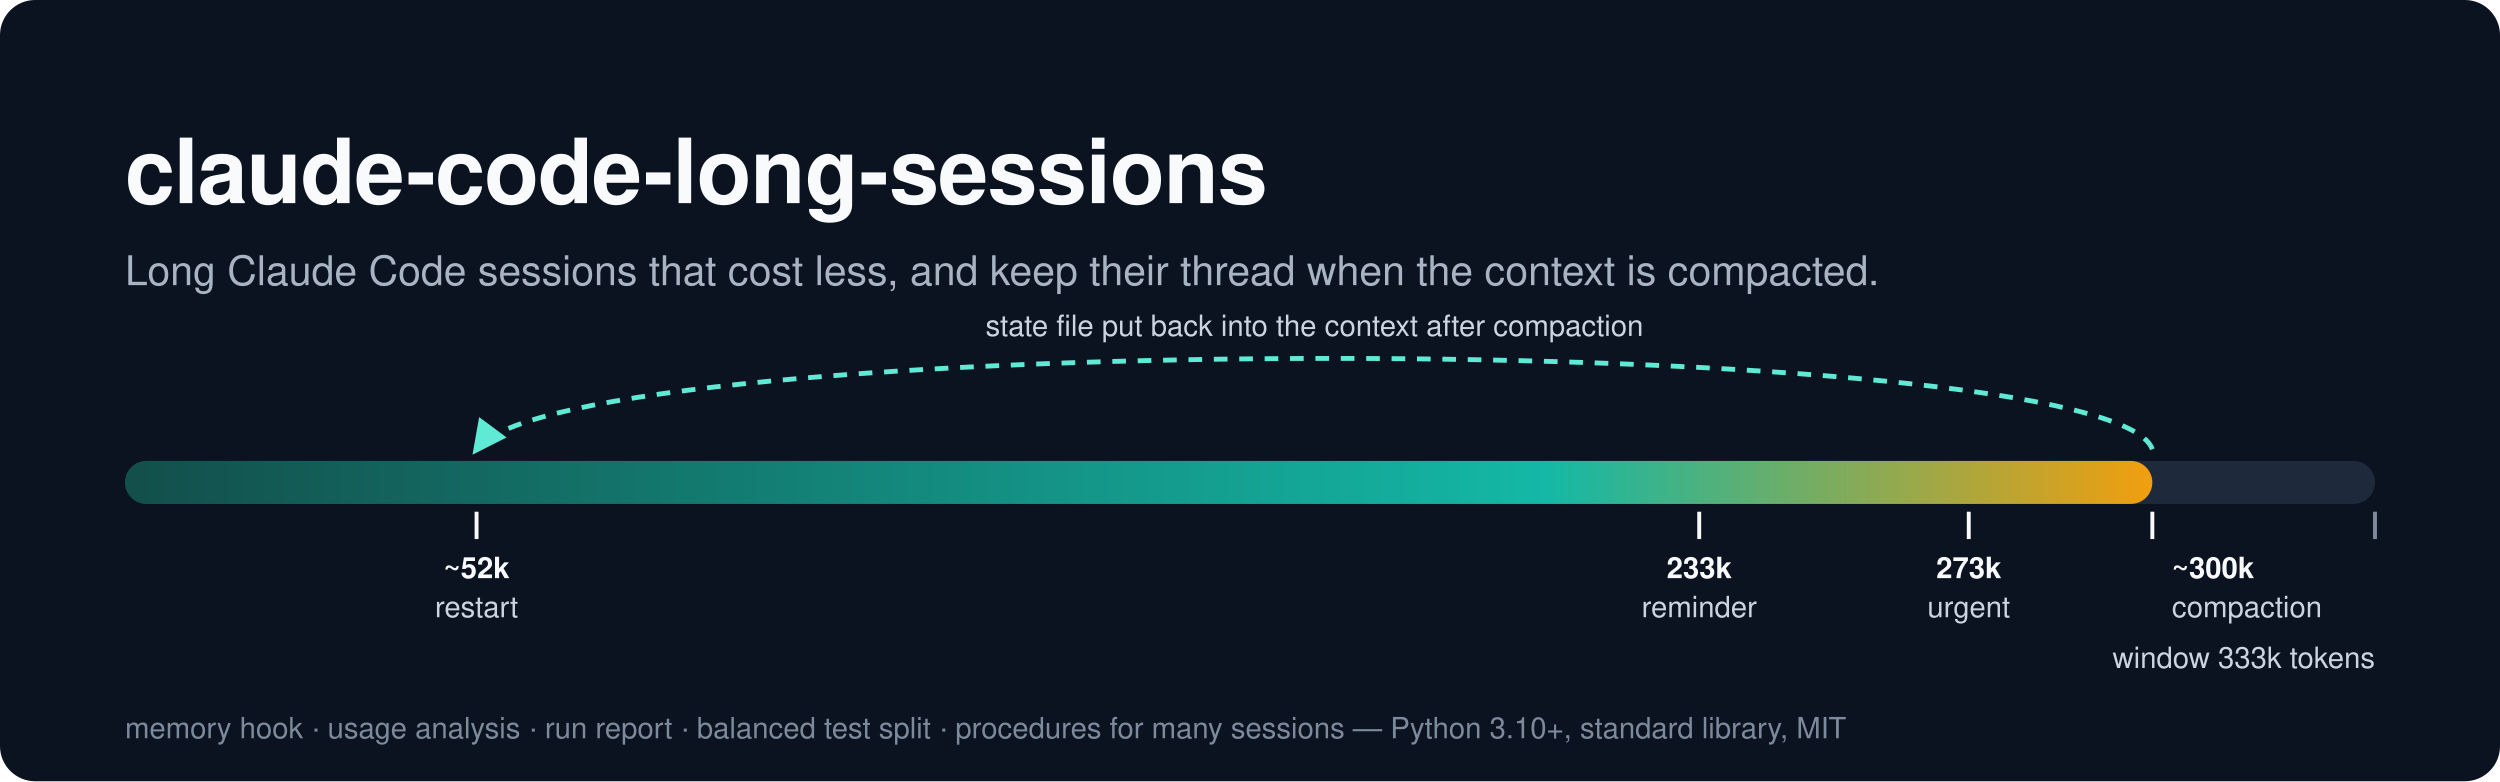
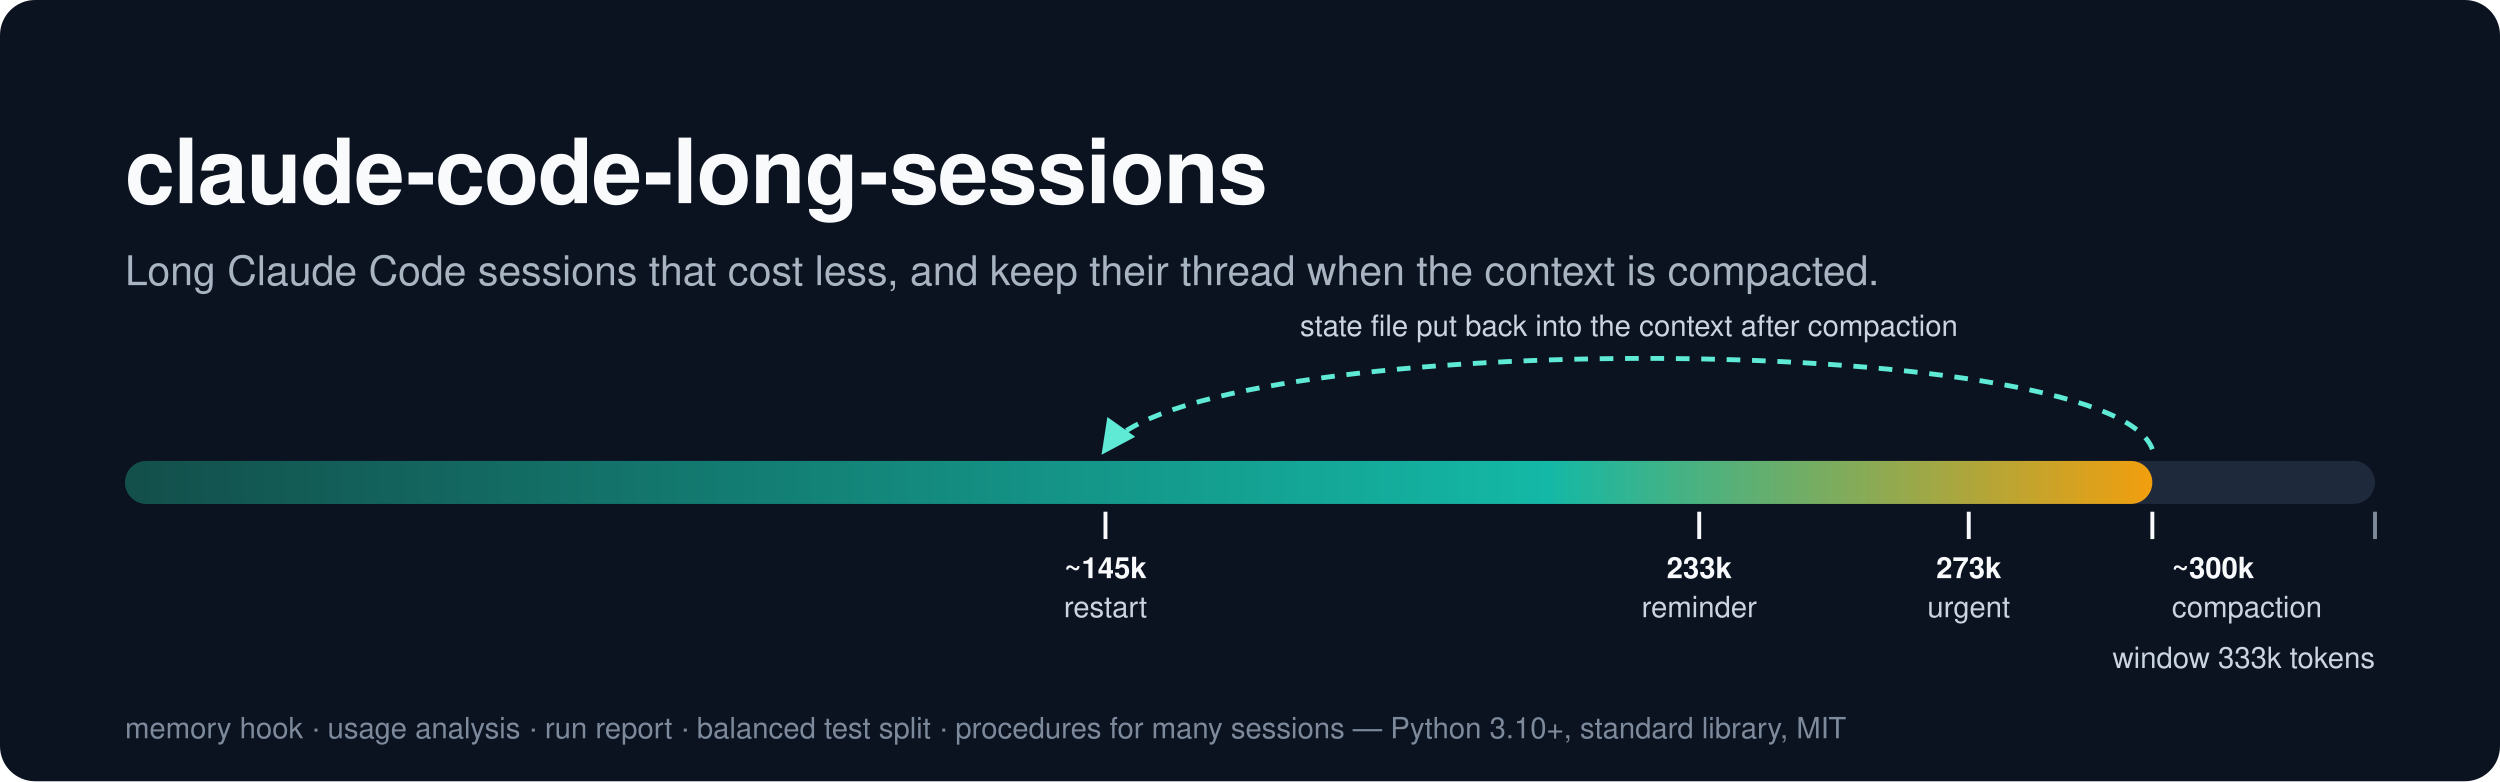
<svg xmlns="http://www.w3.org/2000/svg" width="1280" height="400" viewBox="0 0 1280 400" role="img" aria-labelledby="t d">
  <defs>
    <linearGradient id="fill" x1="0" x2="1" y1="0" y2="0">
      <stop offset="0" stop-color="#134E4A" />
      <stop offset="0.7" stop-color="#14B8A6" />
      <stop offset="1" stop-color="#F59E0B" />
    </linearGradient>
    <marker id="head" viewBox="0 0 10 10" refX="8" refY="5" markerWidth="7" markerHeight="7" orient="auto-start-reverse">
      <path d="M0 0 L10 5 L0 10 z" fill="#5EEAD4" />
    </marker>
  </defs>
  <style>
    text { font-family: -apple-system, "Segoe UI", Helvetica, Arial, sans-serif; }
    .title { font-size: 46px; font-weight: 700; fill: #F8FAFC; letter-spacing: -0.5px; }
    .tag { font-size: 21px; fill: #A9B4C2; }
    .lab { font-size: 15px; fill: #CBD5E1; }
    .num { font-size: 15px; font-weight: 600; fill: #F8FAFC; }
    .foot { font-size: 15px; fill: #7D8A9C; }
  </style>
  <rect width="1280" height="400" rx="18" fill="#0B1220" />
  <text class="title" x="64" y="104">claude-code-long-sessions</text>
  <text class="tag" x="64" y="146">Long Claude Code sessions that cost less, and keep their thread when the context is compacted.</text>
  <rect x="64" y="236" width="1152" height="22" rx="11" fill="#1E293B" />
  <rect x="64" y="236" width="1038" height="22" rx="11" fill="url(#fill)" />
-   <path d="M1102 230 C 1080 168, 290 168, 244 230" fill="none" stroke="#5EEAD4" stroke-width="2.5" stroke-dasharray="7 6" marker-end="url(#head)" />
-   <text class="lab" x="673" y="172" text-anchor="middle">state file put back into the context after compaction</text>
+   <path d="M1102 230 C 1080 168, 610 168, 566 230" fill="none" stroke="#5EEAD4" stroke-width="2.5" stroke-dasharray="7 6" marker-end="url(#head)" />
+   <text class="lab" x="834" y="172" text-anchor="middle">state file put back into the context after compaction</text>
  <g stroke="#F8FAFC" stroke-width="2">
-     <line x1="244" y1="262" x2="244" y2="276" />
+     <line x1="566" y1="262" x2="566" y2="276" />
    <line x1="870" y1="262" x2="870" y2="276" />
    <line x1="1008" y1="262" x2="1008" y2="276" />
    <line x1="1102" y1="262" x2="1102" y2="276" />
  </g>
-   <text class="num" x="244" y="296" text-anchor="middle">~52k</text>
-   <text class="lab" x="244" y="316" text-anchor="middle">restart</text>
+   <text class="num" x="566" y="296" text-anchor="middle">~145k</text>
+   <text class="lab" x="566" y="316" text-anchor="middle">restart</text>
  <text class="num" x="870" y="296" text-anchor="middle">233k</text>
  <text class="lab" x="870" y="316" text-anchor="middle">reminder</text>
  <text class="num" x="1008" y="296" text-anchor="middle">273k</text>
  <text class="lab" x="1008" y="316" text-anchor="middle">urgent</text>
  <text class="num" x="1112" y="296" text-anchor="start">~300k</text>
  <text class="lab" x="1112" y="316" text-anchor="start">compaction</text>
  <line x1="1216" y1="262" x2="1216" y2="276" stroke="#7D8A9C" stroke-width="2" />
  <text class="lab" x="1216" y="342" text-anchor="end">window 333k tokens</text>
  <text class="foot" x="64" y="378">memory hook · usage analysis · run report · balanced test split · procedures for many sessions — Python 3.10+, standard library, MIT</text>
</svg>
